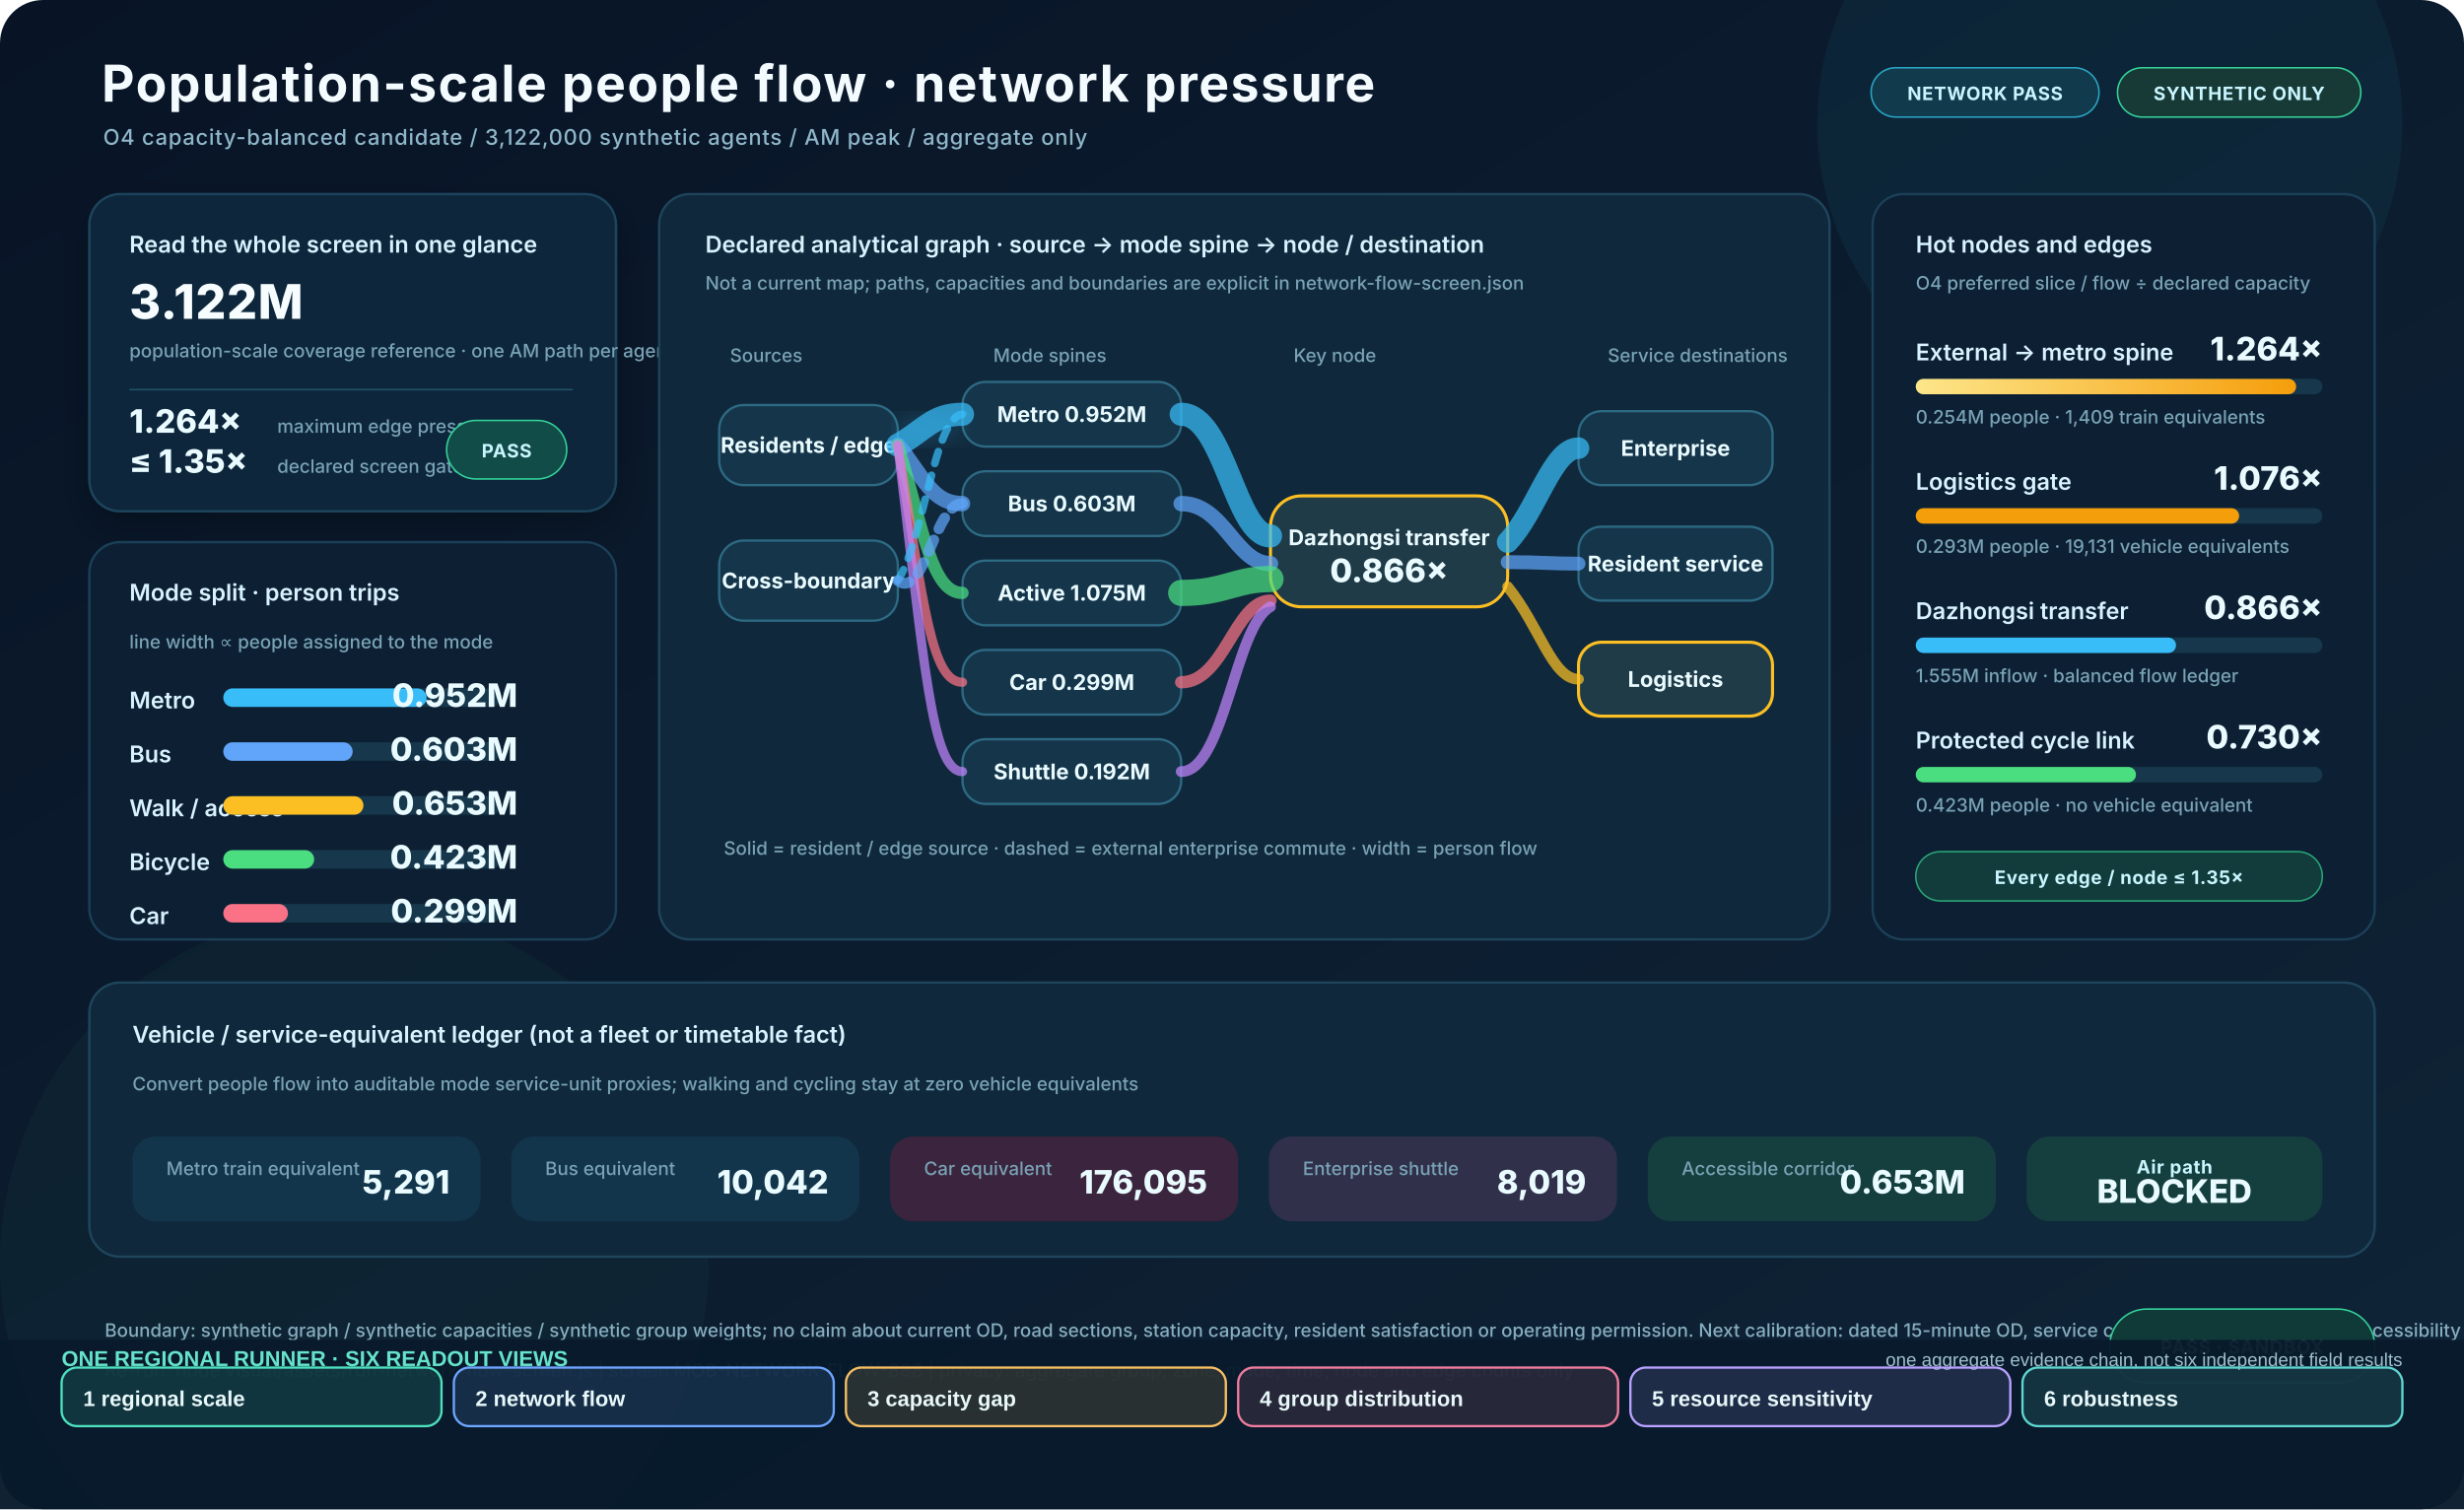
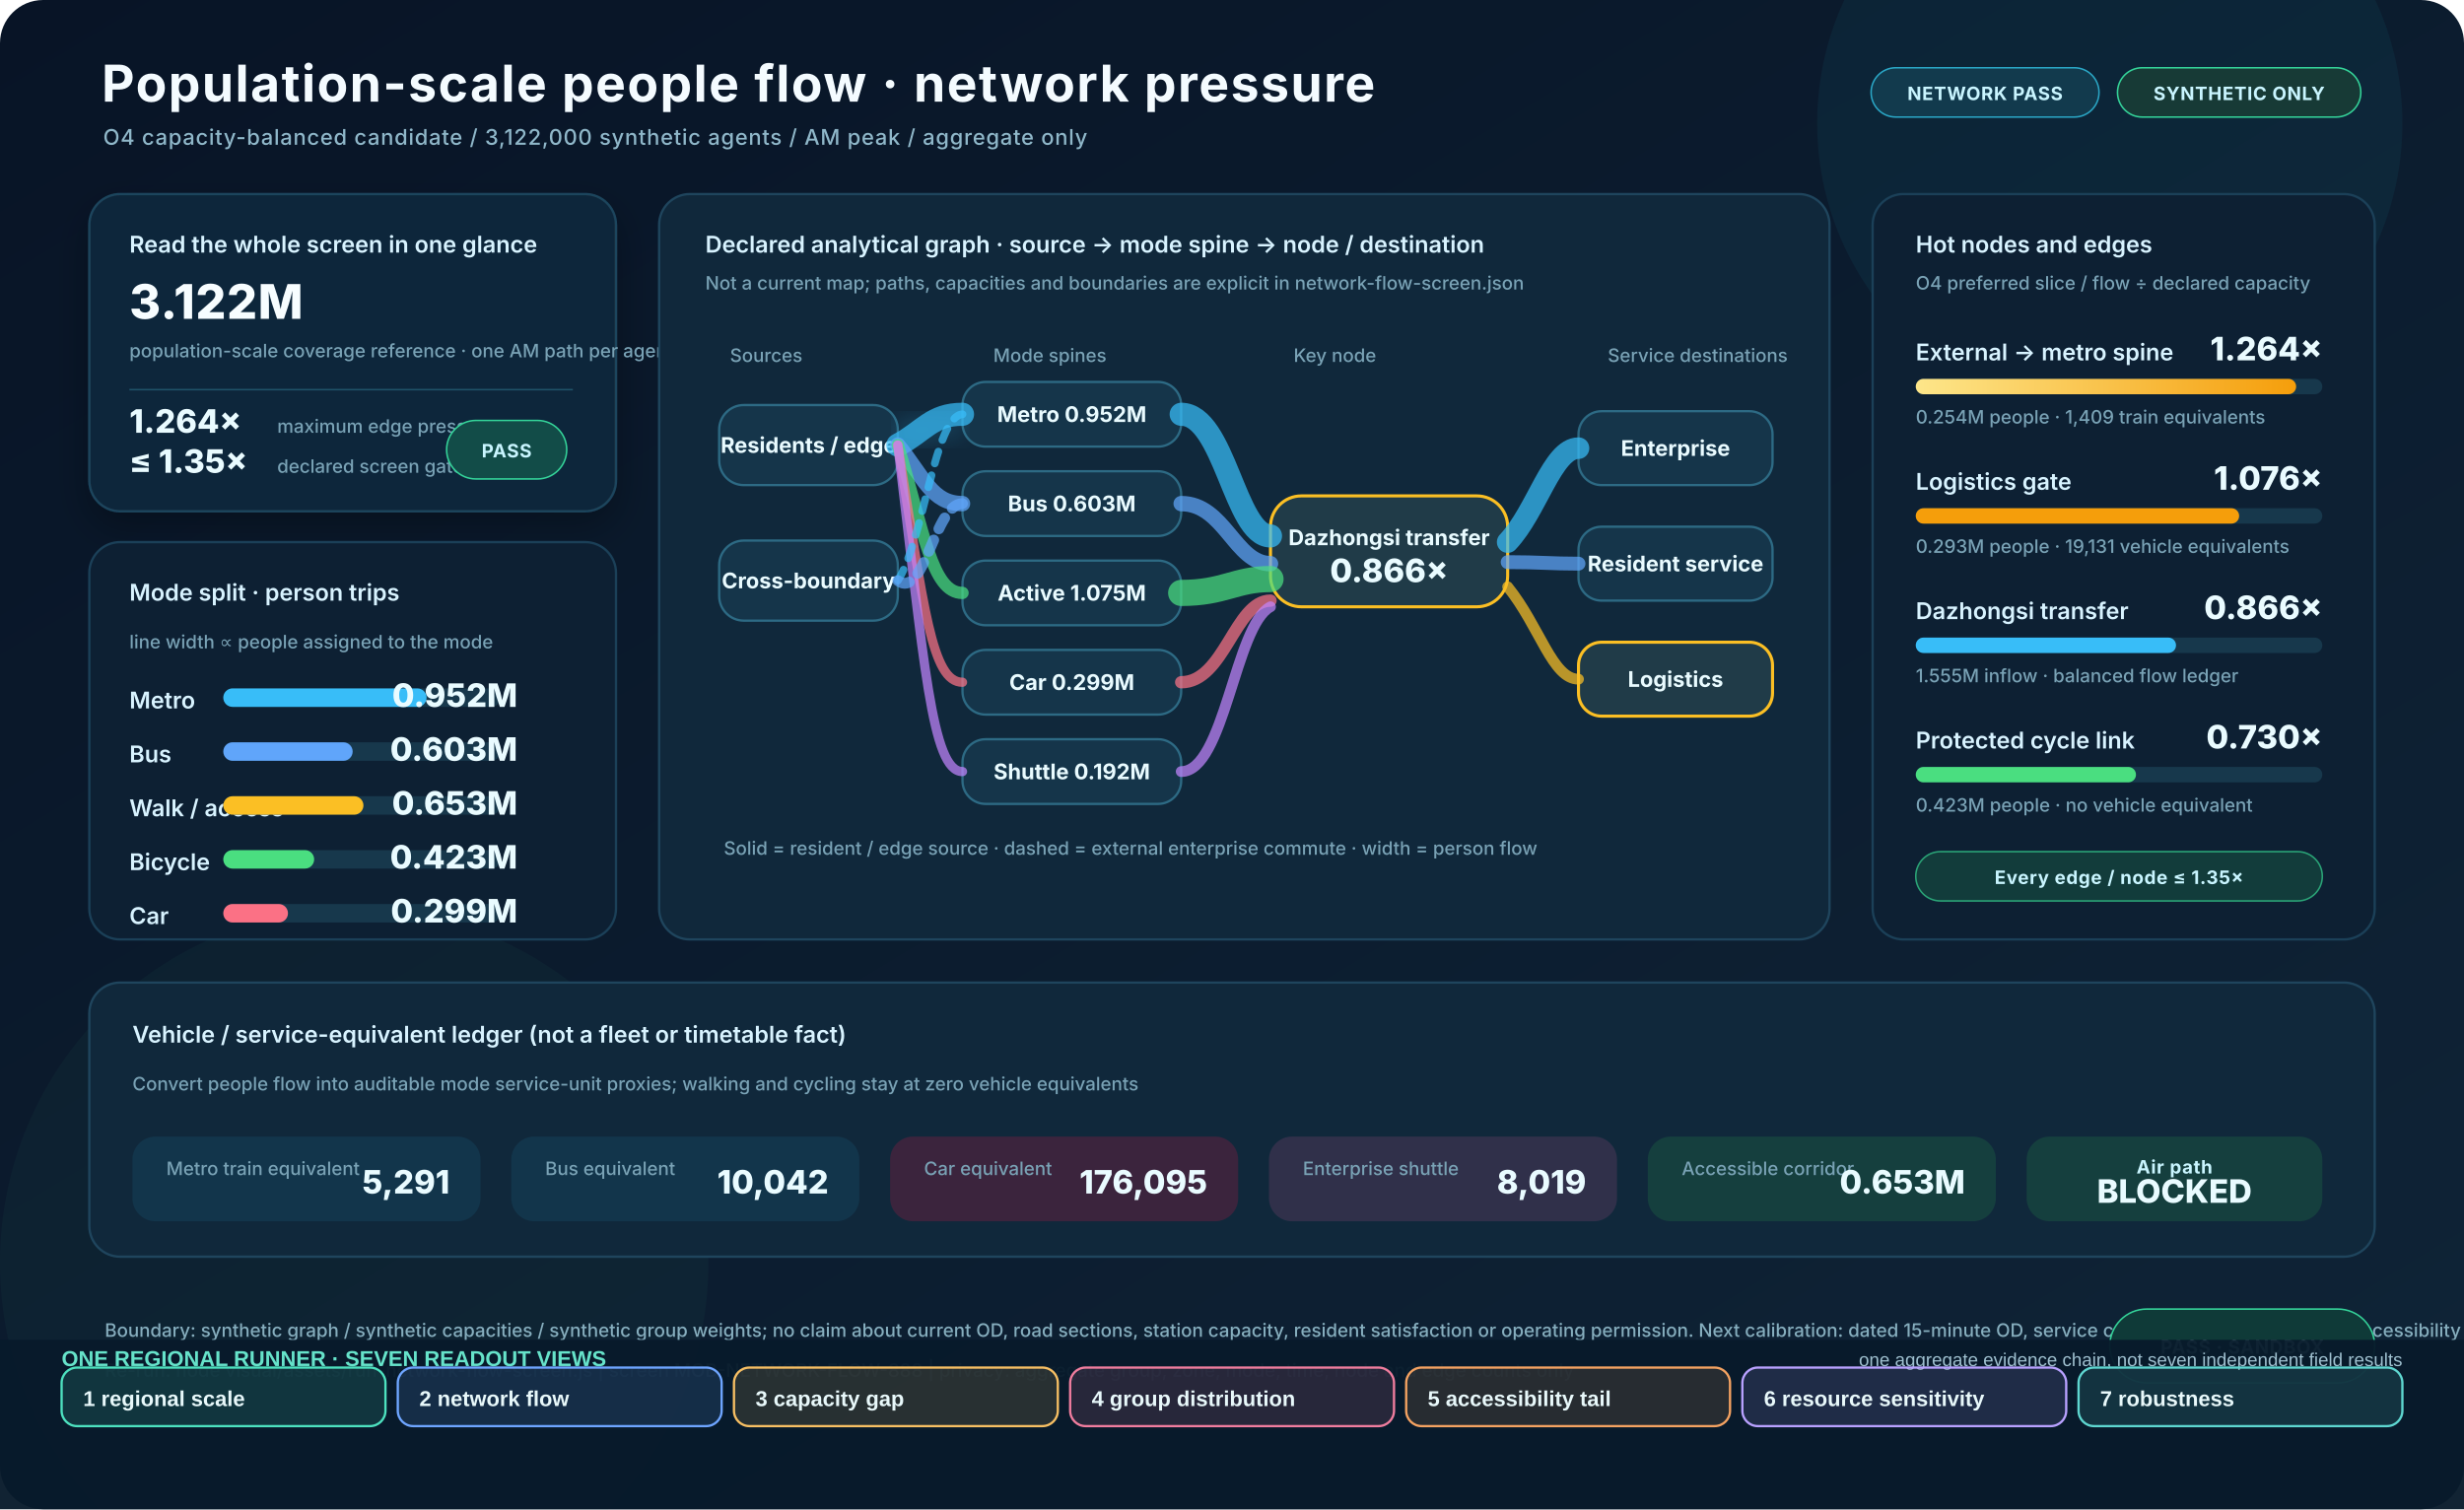
<svg xmlns="http://www.w3.org/2000/svg" width="1600" height="980" viewBox="0 0 1600 980" role="img" aria-labelledby="title desc">
  <defs>
    <linearGradient id="bg" x1="0" x2="1" y1="0" y2="1">
      <stop stop-color="#081426" />
      <stop offset="1" stop-color="#0f2437" />
    </linearGradient>
    <linearGradient id="cyan" x1="0" x2="1">
      <stop stop-color="#39d8ff" />
      <stop offset="1" stop-color="#38bdf8" />
    </linearGradient>
    <linearGradient id="green" x1="0" x2="1">
      <stop stop-color="#5eead4" />
      <stop offset="1" stop-color="#34d399" />
    </linearGradient>
    <linearGradient id="amber" x1="0" x2="1">
      <stop stop-color="#fde68a" />
      <stop offset="1" stop-color="#f59e0b" />
    </linearGradient>
    <filter id="shadow" x="-20%" y="-20%" width="140%" height="140%">
      <feDropShadow dx="0" dy="10" stdDeviation="12" flood-color="#000" flood-opacity=".28" />
    </filter>
    <filter id="soft">
      <feGaussianBlur stdDeviation="8" />
    </filter>
    <style>
      .bg{fill:url(#bg)} .panel{fill:#10283b;stroke:#1f455d;stroke-width:1.5} .panel2{fill:#0d2033;stroke:#1b4058;stroke-width:1.5}
      .title{font:700 33px -apple-system,BlinkMacSystemFont,"SF Pro Display",sans-serif;fill:#f4fbff;letter-spacing:1px}
      .sub{font:500 14px -apple-system,BlinkMacSystemFont,"SF Pro Text",sans-serif;fill:#8fb7c9;letter-spacing:.5px}
      .label{font:600 15px -apple-system,BlinkMacSystemFont,"SF Pro Text",sans-serif;fill:#d8f3ff}
      .muted{font:500 12px -apple-system,BlinkMacSystemFont,"SF Pro Text",sans-serif;fill:#79a2b5}
      .metric{font:800 31px -apple-system,BlinkMacSystemFont,"SF Pro Display",sans-serif;fill:#f7fdff;letter-spacing:.5px}
      .smallmetric{font:800 21px -apple-system,BlinkMacSystemFont,"SF Pro Display",sans-serif;fill:#e9fbff}
      .chip{font:700 12px -apple-system,BlinkMacSystemFont,"SF Pro Text",sans-serif;fill:#c9f5ff;letter-spacing:.4px}
      .node{fill:#15354a;stroke:#2d6a84;stroke-width:1.5} .nodeHot{fill:#203b48;stroke:#fbbf24;stroke-width:2}
      .nodeText{font:700 14px -apple-system,BlinkMacSystemFont,"SF Pro Text",sans-serif;fill:#e9fbff}
      .edge{fill:none;stroke-linecap:round;opacity:.72} .edgeGlow{fill:none;stroke-linecap:round;opacity:.16;filter:url(#soft)}
      .barbg{fill:#17384c} .bar{fill:url(#cyan)} .barHot{fill:url(#amber)}
      .footer{font:500 12px -apple-system,BlinkMacSystemFont,"SF Pro Text",sans-serif;fill:#86aebe}
    </style>
  </defs>
  <rect class="bg" width="1600" height="980" rx="28" />
  <circle cx="1370" cy="80" r="190" fill="#1bc4dc" opacity=".06" />
  <circle cx="230" cy="820" r="230" fill="#34d399" opacity=".04" />
  <text x="66" y="66" class="title">Population-scale people flow · network pressure</text>
  <text x="67" y="94" class="sub">O4 capacity-balanced candidate / 3,122,000 synthetic agents / AM peak / aggregate only</text>
  <rect x="1215" y="44" width="148" height="32" rx="16" fill="#123a4d" stroke="#2aa6c5" />
  <text x="1289" y="65" class="chip" text-anchor="middle">NETWORK PASS</text>
  <rect x="1375" y="44" width="158" height="32" rx="16" fill="#173a36" stroke="#34d399" />
  <text x="1454" y="65" class="chip" text-anchor="middle">SYNTHETIC ONLY</text>
  <rect x="58" y="126" width="342" height="206" rx="20" class="panel" filter="url(#shadow)" />
  <text x="84" y="164" class="label">Read the whole screen in one glance</text>
  <text x="84" y="207" class="metric">3.122M</text>
  <text x="84" y="232" class="muted">population-scale coverage reference · one AM path per agent</text>
  <line x1="84" y1="253" x2="372" y2="253" stroke="#1f5269" />
  <text x="84" y="281" class="smallmetric">1.264×</text>
  <text x="180" y="281" class="muted">maximum edge pressure</text>
  <text x="84" y="307" class="smallmetric" fill="#5eead4">≤ 1.35×</text>
  <text x="180" y="307" class="muted">declared screen gate</text>
  <rect x="290" y="273" width="78" height="38" rx="19" fill="#124c48" stroke="#34d399" />
  <text x="329" y="297" class="chip" text-anchor="middle">PASS</text>
  <rect x="58" y="352" width="342" height="258" rx="20" class="panel2" />
  <text x="84" y="390" class="label">Mode split · person trips</text>
  <text x="84" y="421" class="muted">line width ∝ people assigned to the mode</text>
  <text x="84" y="460" class="label">Metro</text>
  <rect x="145" y="447" width="180" height="12" rx="6" class="barbg" />
  <rect x="145" y="447" width="132" height="12" rx="6" fill="#38bdf8" />
  <text x="336" y="459" class="smallmetric" text-anchor="end">0.952M</text>
  <text x="84" y="495" class="label">Bus</text>
  <rect x="145" y="482" width="180" height="12" rx="6" class="barbg" />
  <rect x="145" y="482" width="84" height="12" rx="6" fill="#60a5fa" />
  <text x="336" y="494" class="smallmetric" text-anchor="end">0.603M</text>
  <text x="84" y="530" class="label">Walk / access</text>
  <rect x="145" y="517" width="180" height="12" rx="6" class="barbg" />
  <rect x="145" y="517" width="91" height="12" rx="6" fill="#fbbf24" />
  <text x="336" y="529" class="smallmetric" text-anchor="end">0.653M</text>
  <text x="84" y="565" class="label">Bicycle</text>
  <rect x="145" y="552" width="180" height="12" rx="6" class="barbg" />
  <rect x="145" y="552" width="59" height="12" rx="6" fill="#4ade80" />
  <text x="336" y="564" class="smallmetric" text-anchor="end">0.423M</text>
  <text x="84" y="600" class="label">Car</text>
  <rect x="145" y="587" width="180" height="12" rx="6" class="barbg" />
  <rect x="145" y="587" width="42" height="12" rx="6" fill="#fb7185" />
  <text x="336" y="599" class="smallmetric" text-anchor="end">0.299M</text>
  <rect x="428" y="126" width="760" height="484" rx="20" class="panel" />
  <text x="458" y="164" class="label">Declared analytical graph · source → mode spine → node / destination</text>
  <text x="458" y="188" class="muted">Not a current map; paths, capacities and boundaries are explicit in network-flow-screen.json</text>
  <text x="474" y="235" class="muted">Sources</text>
  <text x="645" y="235" class="muted">Mode spines</text>
  <text x="840" y="235" class="muted">Key node</text>
  <text x="1044" y="235" class="muted">Service destinations</text>
  <rect x="467" y="263" width="116" height="52" rx="16" class="node" />
  <text x="525" y="294" class="nodeText" text-anchor="middle">Residents / edge</text>
  <rect x="467" y="351" width="116" height="52" rx="16" class="node" />
  <text x="525" y="382" class="nodeText" text-anchor="middle">Cross-boundary</text>
  <rect x="625" y="248" width="142" height="42" rx="15" class="node" />
  <text x="696" y="274" class="nodeText" text-anchor="middle">Metro 0.952M</text>
  <rect x="625" y="306" width="142" height="42" rx="15" class="node" />
  <text x="696" y="332" class="nodeText" text-anchor="middle">Bus 0.603M</text>
  <rect x="625" y="364" width="142" height="42" rx="15" class="node" />
  <text x="696" y="390" class="nodeText" text-anchor="middle">Active 1.075M</text>
  <rect x="625" y="422" width="142" height="42" rx="15" class="node" />
  <text x="696" y="448" class="nodeText" text-anchor="middle">Car 0.299M</text>
  <rect x="625" y="480" width="142" height="42" rx="15" class="node" />
  <text x="696" y="506" class="nodeText" text-anchor="middle">Shuttle 0.192M</text>
  <rect x="825" y="322" width="154" height="72" rx="20" class="nodeHot" />
  <text x="902" y="354" class="nodeText" text-anchor="middle">Dazhongsi transfer</text>
  <text x="902" y="378" class="smallmetric" text-anchor="middle">0.866×</text>
  <rect x="1025" y="267" width="126" height="48" rx="15" class="node" />
  <text x="1088" y="296" class="nodeText" text-anchor="middle">Enterprise</text>
  <rect x="1025" y="342" width="126" height="48" rx="15" class="node" />
  <text x="1088" y="371" class="nodeText" text-anchor="middle">Resident service</text>
  <rect x="1025" y="417" width="126" height="48" rx="15" class="nodeHot" />
  <text x="1088" y="446" class="nodeText" text-anchor="middle">Logistics</text>
  <path d="M583 289 C600 280 605 269 625 269" class="edgeGlow" stroke="#38bdf8" stroke-width="25" />
  <path d="M583 289 C600 280 605 269 625 269" class="edge" stroke="#38bdf8" stroke-width="15" />
  <path d="M583 289 C600 310 605 327 625 327" class="edge" stroke="#60a5fa" stroke-width="10" />
  <path d="M583 289 C600 345 605 385 625 385" class="edge" stroke="#4ade80" stroke-width="8" />
  <path d="M583 289 C600 395 605 443 625 443" class="edge" stroke="#fb7185" stroke-width="6" />
  <path d="M583 289 C600 430 605 501 625 501" class="edge" stroke="#c084fc" stroke-width="6" />
  <path d="M583 377 C600 350 607 270 625 269" class="edge" stroke="#38bdf8" stroke-width="5" stroke-dasharray="8 8" />
  <path d="M583 377 C600 390 607 327 625 327" class="edge" stroke="#60a5fa" stroke-width="7" stroke-dasharray="8 8" />
  <path d="M767 269 C795 269 802 348 825 348" class="edge" stroke="#38bdf8" stroke-width="15" />
  <path d="M767 327 C795 327 802 366 825 366" class="edge" stroke="#60a5fa" stroke-width="10" />
  <path d="M767 385 C795 385 802 376 825 376" class="edge" stroke="#4ade80" stroke-width="17" />
  <path d="M767 443 C795 443 802 390 825 390" class="edge" stroke="#fb7185" stroke-width="8" />
  <path d="M767 501 C795 501 802 406 825 394" class="edge" stroke="#c084fc" stroke-width="7" />
  <path d="M979 352 C998 332 1008 291 1025 291" class="edge" stroke="#38bdf8" stroke-width="14" />
  <path d="M979 365 C1000 365 1007 366 1025 366" class="edge" stroke="#60a5fa" stroke-width="9" />
  <path d="M979 381 C1000 407 1008 441 1025 441" class="edge" stroke="#fbbf24" stroke-width="7" />
  <text x="470" y="555" class="muted">Solid = resident / edge source · dashed = external enterprise commute · width = person flow</text>
  <rect x="1216" y="126" width="326" height="484" rx="20" class="panel2" />
  <text x="1244" y="164" class="label">Hot nodes and edges</text>
  <text x="1244" y="188" class="muted">O4 preferred slice / flow ÷ declared capacity</text>
  <text x="1244" y="234" class="label">External → metro spine</text>
  <text x="1508" y="234" class="smallmetric" text-anchor="end">1.264×</text>
  <rect x="1244" y="246" width="264" height="10" rx="5" class="barbg" />
  <rect x="1244" y="246" width="247" height="10" rx="5" class="barHot" />
  <text x="1244" y="275" class="muted">0.254M people · 1,409 train equivalents</text>
  <text x="1244" y="318" class="label">Logistics gate</text>
  <text x="1508" y="318" class="smallmetric" text-anchor="end">1.076×</text>
  <rect x="1244" y="330" width="264" height="10" rx="5" class="barbg" />
  <rect x="1244" y="330" width="210" height="10" rx="5" fill="#f59e0b" />
  <text x="1244" y="359" class="muted">0.293M people · 19,131 vehicle equivalents</text>
  <text x="1244" y="402" class="label">Dazhongsi transfer</text>
  <text x="1508" y="402" class="smallmetric" text-anchor="end">0.866×</text>
  <rect x="1244" y="414" width="264" height="10" rx="5" class="barbg" />
  <rect x="1244" y="414" width="169" height="10" rx="5" fill="#38bdf8" />
  <text x="1244" y="443" class="muted">1.555M inflow · balanced flow ledger</text>
  <text x="1244" y="486" class="label">Protected cycle link</text>
  <text x="1508" y="486" class="smallmetric" text-anchor="end">0.730×</text>
  <rect x="1244" y="498" width="264" height="10" rx="5" class="barbg" />
  <rect x="1244" y="498" width="143" height="10" rx="5" fill="#4ade80" />
  <text x="1244" y="527" class="muted">0.423M people · no vehicle equivalent</text>
  <rect x="1244" y="553" width="264" height="32" rx="16" fill="#123c3b" stroke="#2aa477" />
  <text x="1376" y="574" class="chip" text-anchor="middle">Every edge / node ≤ 1.35×</text>
  <rect x="58" y="638" width="1484" height="178" rx="20" class="panel" />
  <text x="86" y="677" class="label">Vehicle / service-equivalent ledger (not a fleet or timetable fact)</text>
  <text x="86" y="708" class="muted">Convert people flow into auditable mode service-unit proxies; walking and cycling stay at zero vehicle equivalents</text>
  <rect x="86" y="738" width="226" height="55" rx="15" fill="#12354b" />
  <text x="108" y="763" class="muted">Metro train equivalent</text>
  <text x="292" y="775" class="smallmetric" text-anchor="end">5,291</text>
  <rect x="332" y="738" width="226" height="55" rx="15" fill="#12354b" />
  <text x="354" y="763" class="muted">Bus equivalent</text>
  <text x="538" y="775" class="smallmetric" text-anchor="end">10,042</text>
  <rect x="578" y="738" width="226" height="55" rx="15" fill="#3b243d" />
  <text x="600" y="763" class="muted">Car equivalent</text>
  <text x="784" y="775" class="smallmetric" text-anchor="end">176,095</text>
  <rect x="824" y="738" width="226" height="55" rx="15" fill="#30304a" />
  <text x="846" y="763" class="muted">Enterprise shuttle</text>
  <text x="1030" y="775" class="smallmetric" text-anchor="end">8,019</text>
  <rect x="1070" y="738" width="226" height="55" rx="15" fill="#153f3e" />
  <text x="1092" y="763" class="muted">Accessible corridor</text>
  <text x="1276" y="775" class="smallmetric" text-anchor="end">0.653M</text>
  <rect x="1316" y="738" width="192" height="55" rx="15" fill="#153f3e" />
  <text x="1412" y="762" class="chip" text-anchor="middle">Air path</text>
  <text x="1412" y="781" class="smallmetric" text-anchor="middle">BLOCKED</text>
  <text x="68" y="868" class="footer">Boundary: synthetic graph / synthetic capacities / synthetic group weights; no claim about current OD, road sections, station capacity, resident satisfaction or operating permission. Next calibration: dated 15-minute OD, service capacity, curb/intersection, accessibility and shuttle evidence.</text>
  <text x="68" y="894" class="footer">Re-run: node visual/assets/run-network-flow-screen.js  |  screen MOB-NETWORK-FLOW-888  |  privacy: aggregate group, zone, mode, time, node and edge counts only</text>
  <rect x="1370" y="850" width="172" height="48" rx="24" fill="#0f3a38" stroke="#34d399" />
  <text x="1456" y="879" class="chip" text-anchor="middle">PASS · SANDBOX</text>
  <g id="evidence-chain-ribbon">
    <rect x="0" y="870" width="1600" height="110" fill="#071A2B" opacity=".96" />
-     <text x="40" y="887" font-family="Arial,sans-serif" font-size="14" font-weight="800" fill="#66E3CA">ONE REGIONAL RUNNER · SIX READOUT VIEWS</text>
-     <text x="1560" y="887" text-anchor="end" font-family="Arial,sans-serif" font-size="12" fill="#9FC0CF">one aggregate evidence chain, not six independent field results</text>
-     <rect x="40.0" y="888" width="246.7" height="38" rx="10" fill="#4DE1BF22" stroke="#4DE1BF" stroke-width="1.5" />
+     <text x="40" y="887" font-family="Arial,sans-serif" font-size="14" font-weight="800" fill="#66E3CA">ONE REGIONAL RUNNER · SEVEN READOUT VIEWS</text>
+     <text x="1560" y="887" text-anchor="end" font-family="Arial,sans-serif" font-size="12" fill="#9FC0CF">one aggregate evidence chain, not seven independent field results</text>
+     <rect x="40.0" y="888" width="210.3" height="38" rx="10" fill="#4DE1BF22" stroke="#4DE1BF" stroke-width="1.5" />
    <text x="54.0" y="913" font-family="Arial,sans-serif" font-size="14" font-weight="800" fill="#E8F8FA">1  regional scale</text>
-     <rect x="294.7" y="888" width="246.7" height="38" rx="10" fill="#6EA5FF22" stroke="#6EA5FF" stroke-width="1.5" />
-     <text x="308.7" y="913" font-family="Arial,sans-serif" font-size="14" font-weight="800" fill="#E8F8FA">2  network flow</text>
-     <rect x="549.3" y="888" width="246.7" height="38" rx="10" fill="#F7BF6322" stroke="#F7BF63" stroke-width="1.5" />
-     <text x="563.3" y="913" font-family="Arial,sans-serif" font-size="14" font-weight="800" fill="#E8F8FA">3  capacity gap</text>
-     <rect x="804.0" y="888" width="246.7" height="38" rx="10" fill="#F07D9E22" stroke="#F07D9E" stroke-width="1.5" />
-     <text x="818.0" y="913" font-family="Arial,sans-serif" font-size="14" font-weight="800" fill="#E8F8FA">4  group distribution</text>
-     <rect x="1058.7" y="888" width="246.7" height="38" rx="10" fill="#B8A1FF22" stroke="#B8A1FF" stroke-width="1.5" />
-     <text x="1072.7" y="913" font-family="Arial,sans-serif" font-size="14" font-weight="800" fill="#E8F8FA">5  resource sensitivity</text>
-     <rect x="1313.3" y="888" width="246.7" height="38" rx="10" fill="#5ED6D022" stroke="#5ED6D0" stroke-width="1.5" />
-     <text x="1327.3" y="913" font-family="Arial,sans-serif" font-size="14" font-weight="800" fill="#E8F8FA">6  robustness</text>
+     <rect x="258.3" y="888" width="210.3" height="38" rx="10" fill="#6EA5FF22" stroke="#6EA5FF" stroke-width="1.5" />
+     <text x="272.3" y="913" font-family="Arial,sans-serif" font-size="14" font-weight="800" fill="#E8F8FA">2  network flow</text>
+     <rect x="476.6" y="888" width="210.3" height="38" rx="10" fill="#F7BF6322" stroke="#F7BF63" stroke-width="1.5" />
+     <text x="490.6" y="913" font-family="Arial,sans-serif" font-size="14" font-weight="800" fill="#E8F8FA">3  capacity gap</text>
+     <rect x="694.9" y="888" width="210.3" height="38" rx="10" fill="#F07D9E22" stroke="#F07D9E" stroke-width="1.5" />
+     <text x="708.9" y="913" font-family="Arial,sans-serif" font-size="14" font-weight="800" fill="#E8F8FA">4  group distribution</text>
+     <rect x="913.1" y="888" width="210.3" height="38" rx="10" fill="#F4A26122" stroke="#F4A261" stroke-width="1.5" />
+     <text x="927.1" y="913" font-family="Arial,sans-serif" font-size="14" font-weight="800" fill="#E8F8FA">5  accessibility tail</text>
+     <rect x="1131.4" y="888" width="210.3" height="38" rx="10" fill="#B8A1FF22" stroke="#B8A1FF" stroke-width="1.5" />
+     <text x="1145.4" y="913" font-family="Arial,sans-serif" font-size="14" font-weight="800" fill="#E8F8FA">6  resource sensitivity</text>
+     <rect x="1349.7" y="888" width="210.3" height="38" rx="10" fill="#5ED6D022" stroke="#5ED6D0" stroke-width="1.5" />
+     <text x="1363.7" y="913" font-family="Arial,sans-serif" font-size="14" font-weight="800" fill="#E8F8FA">7  robustness</text>
  </g>
</svg>
